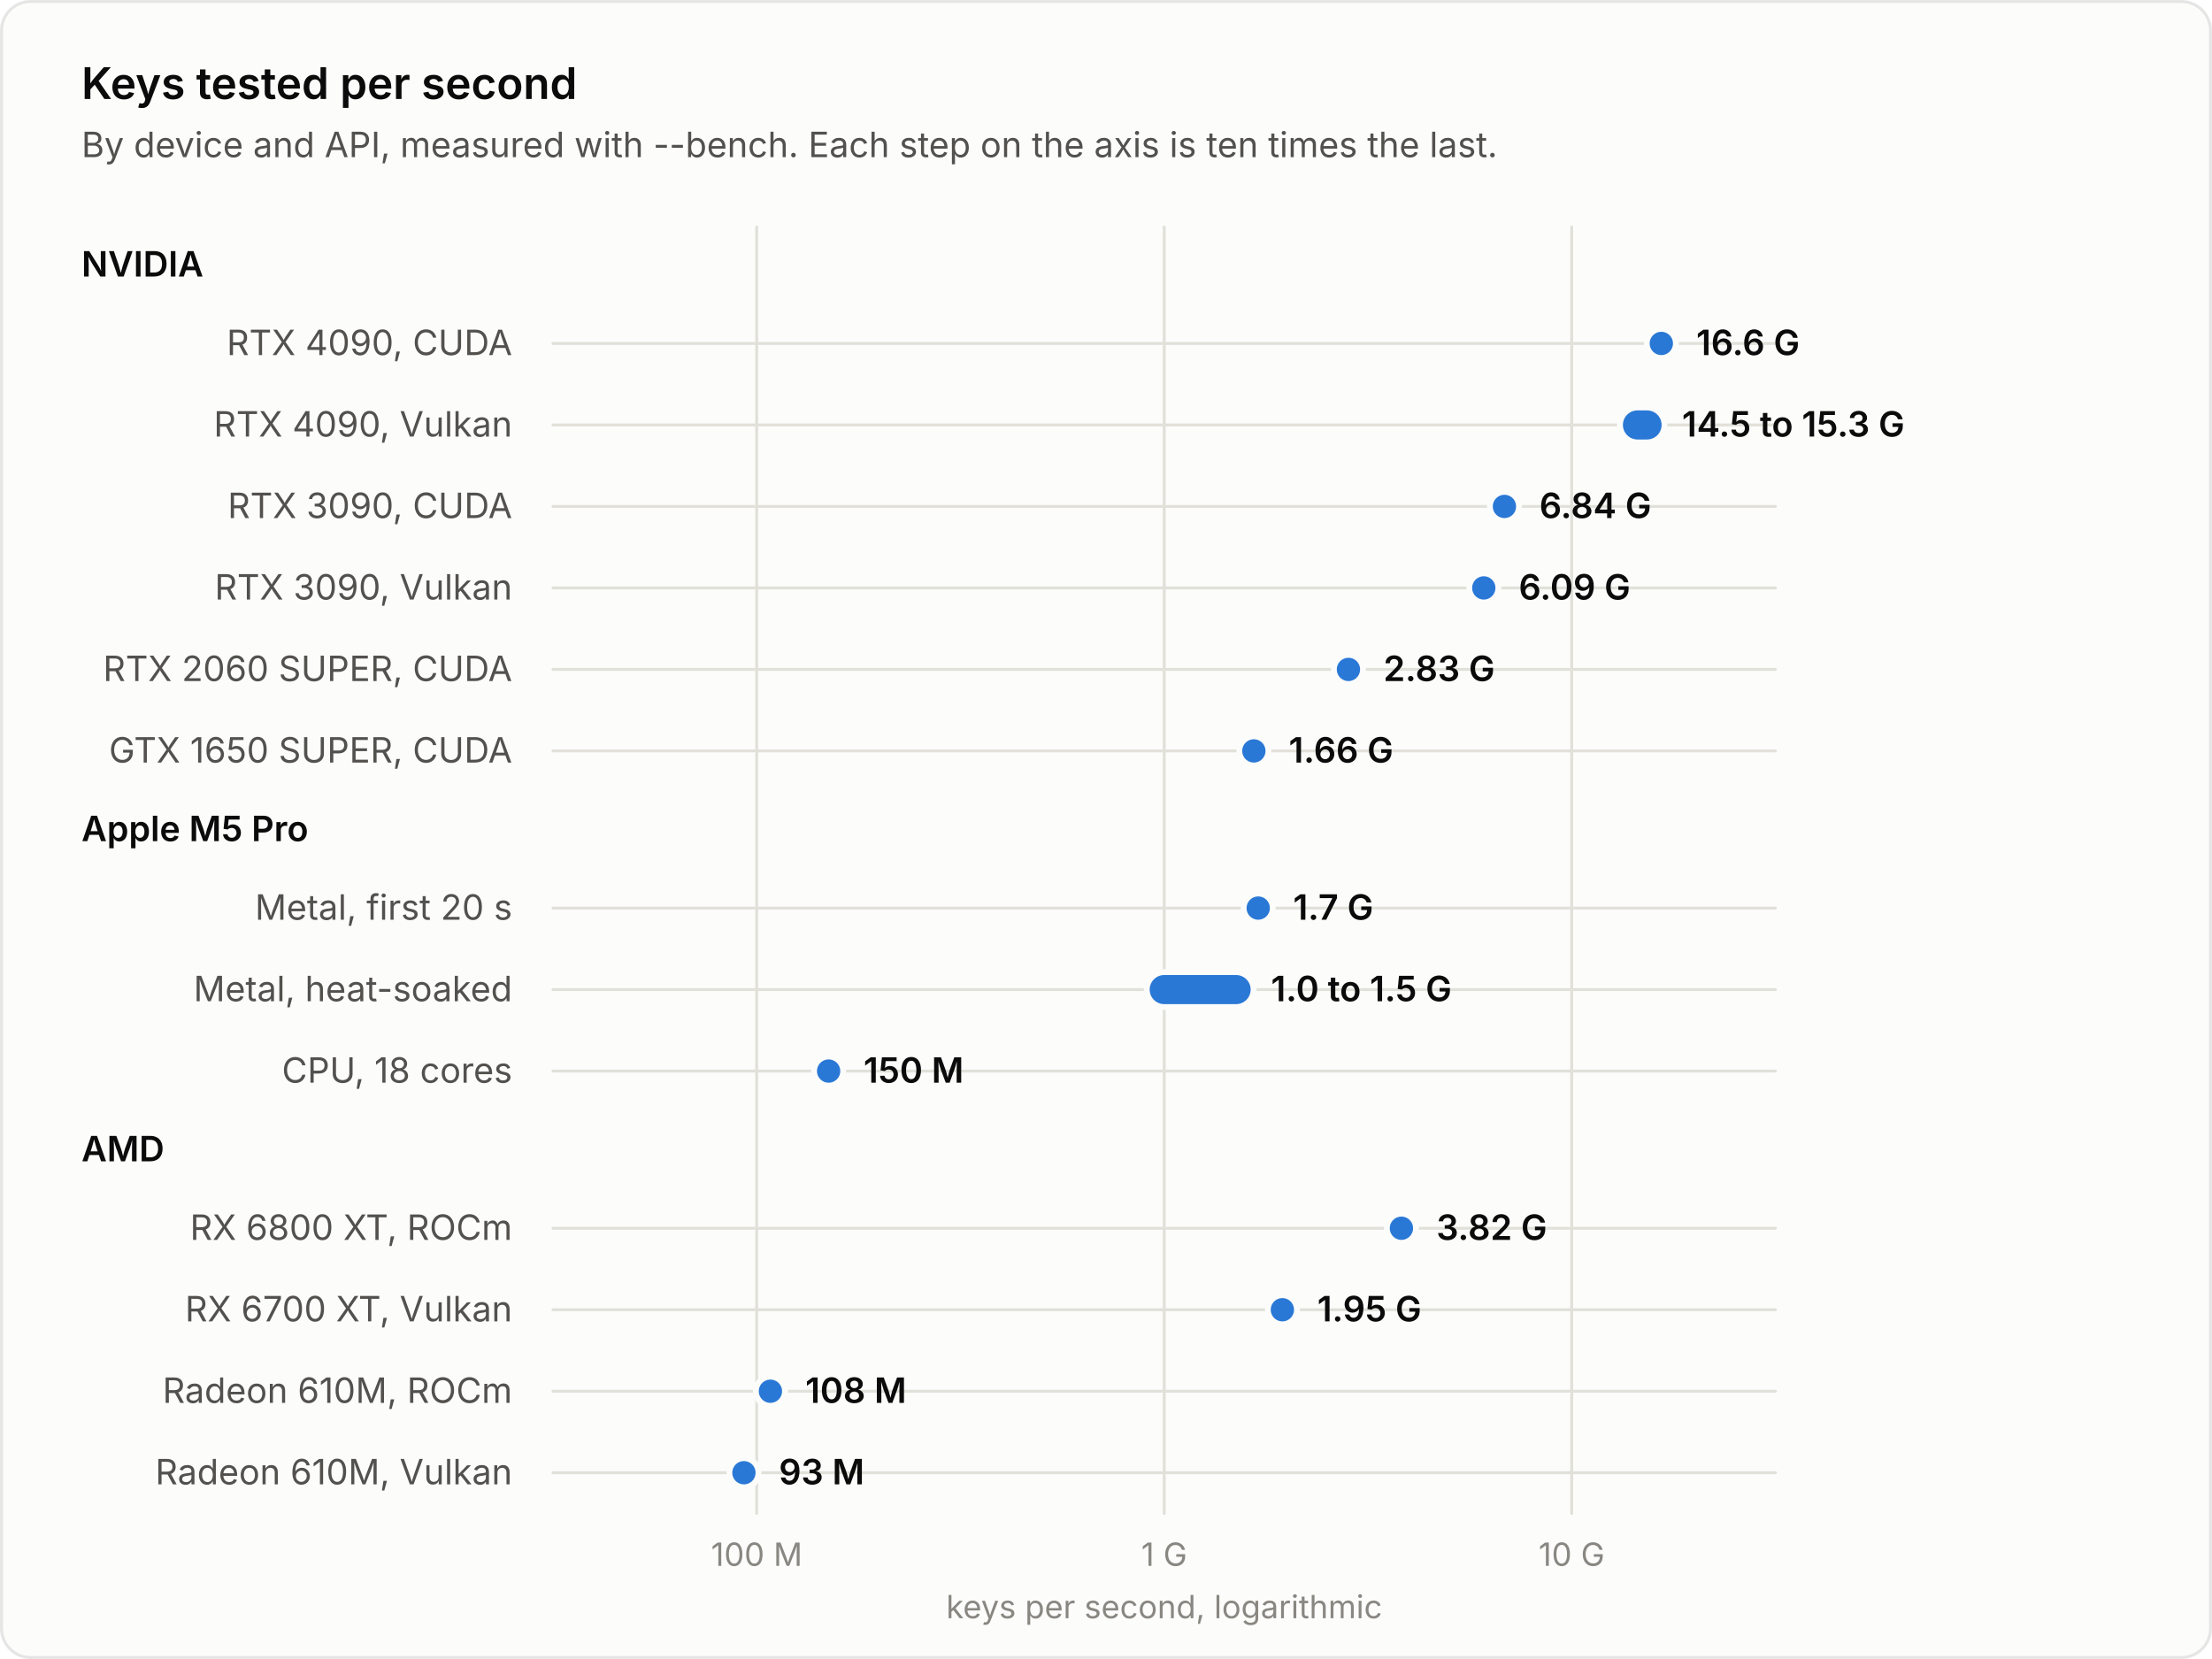
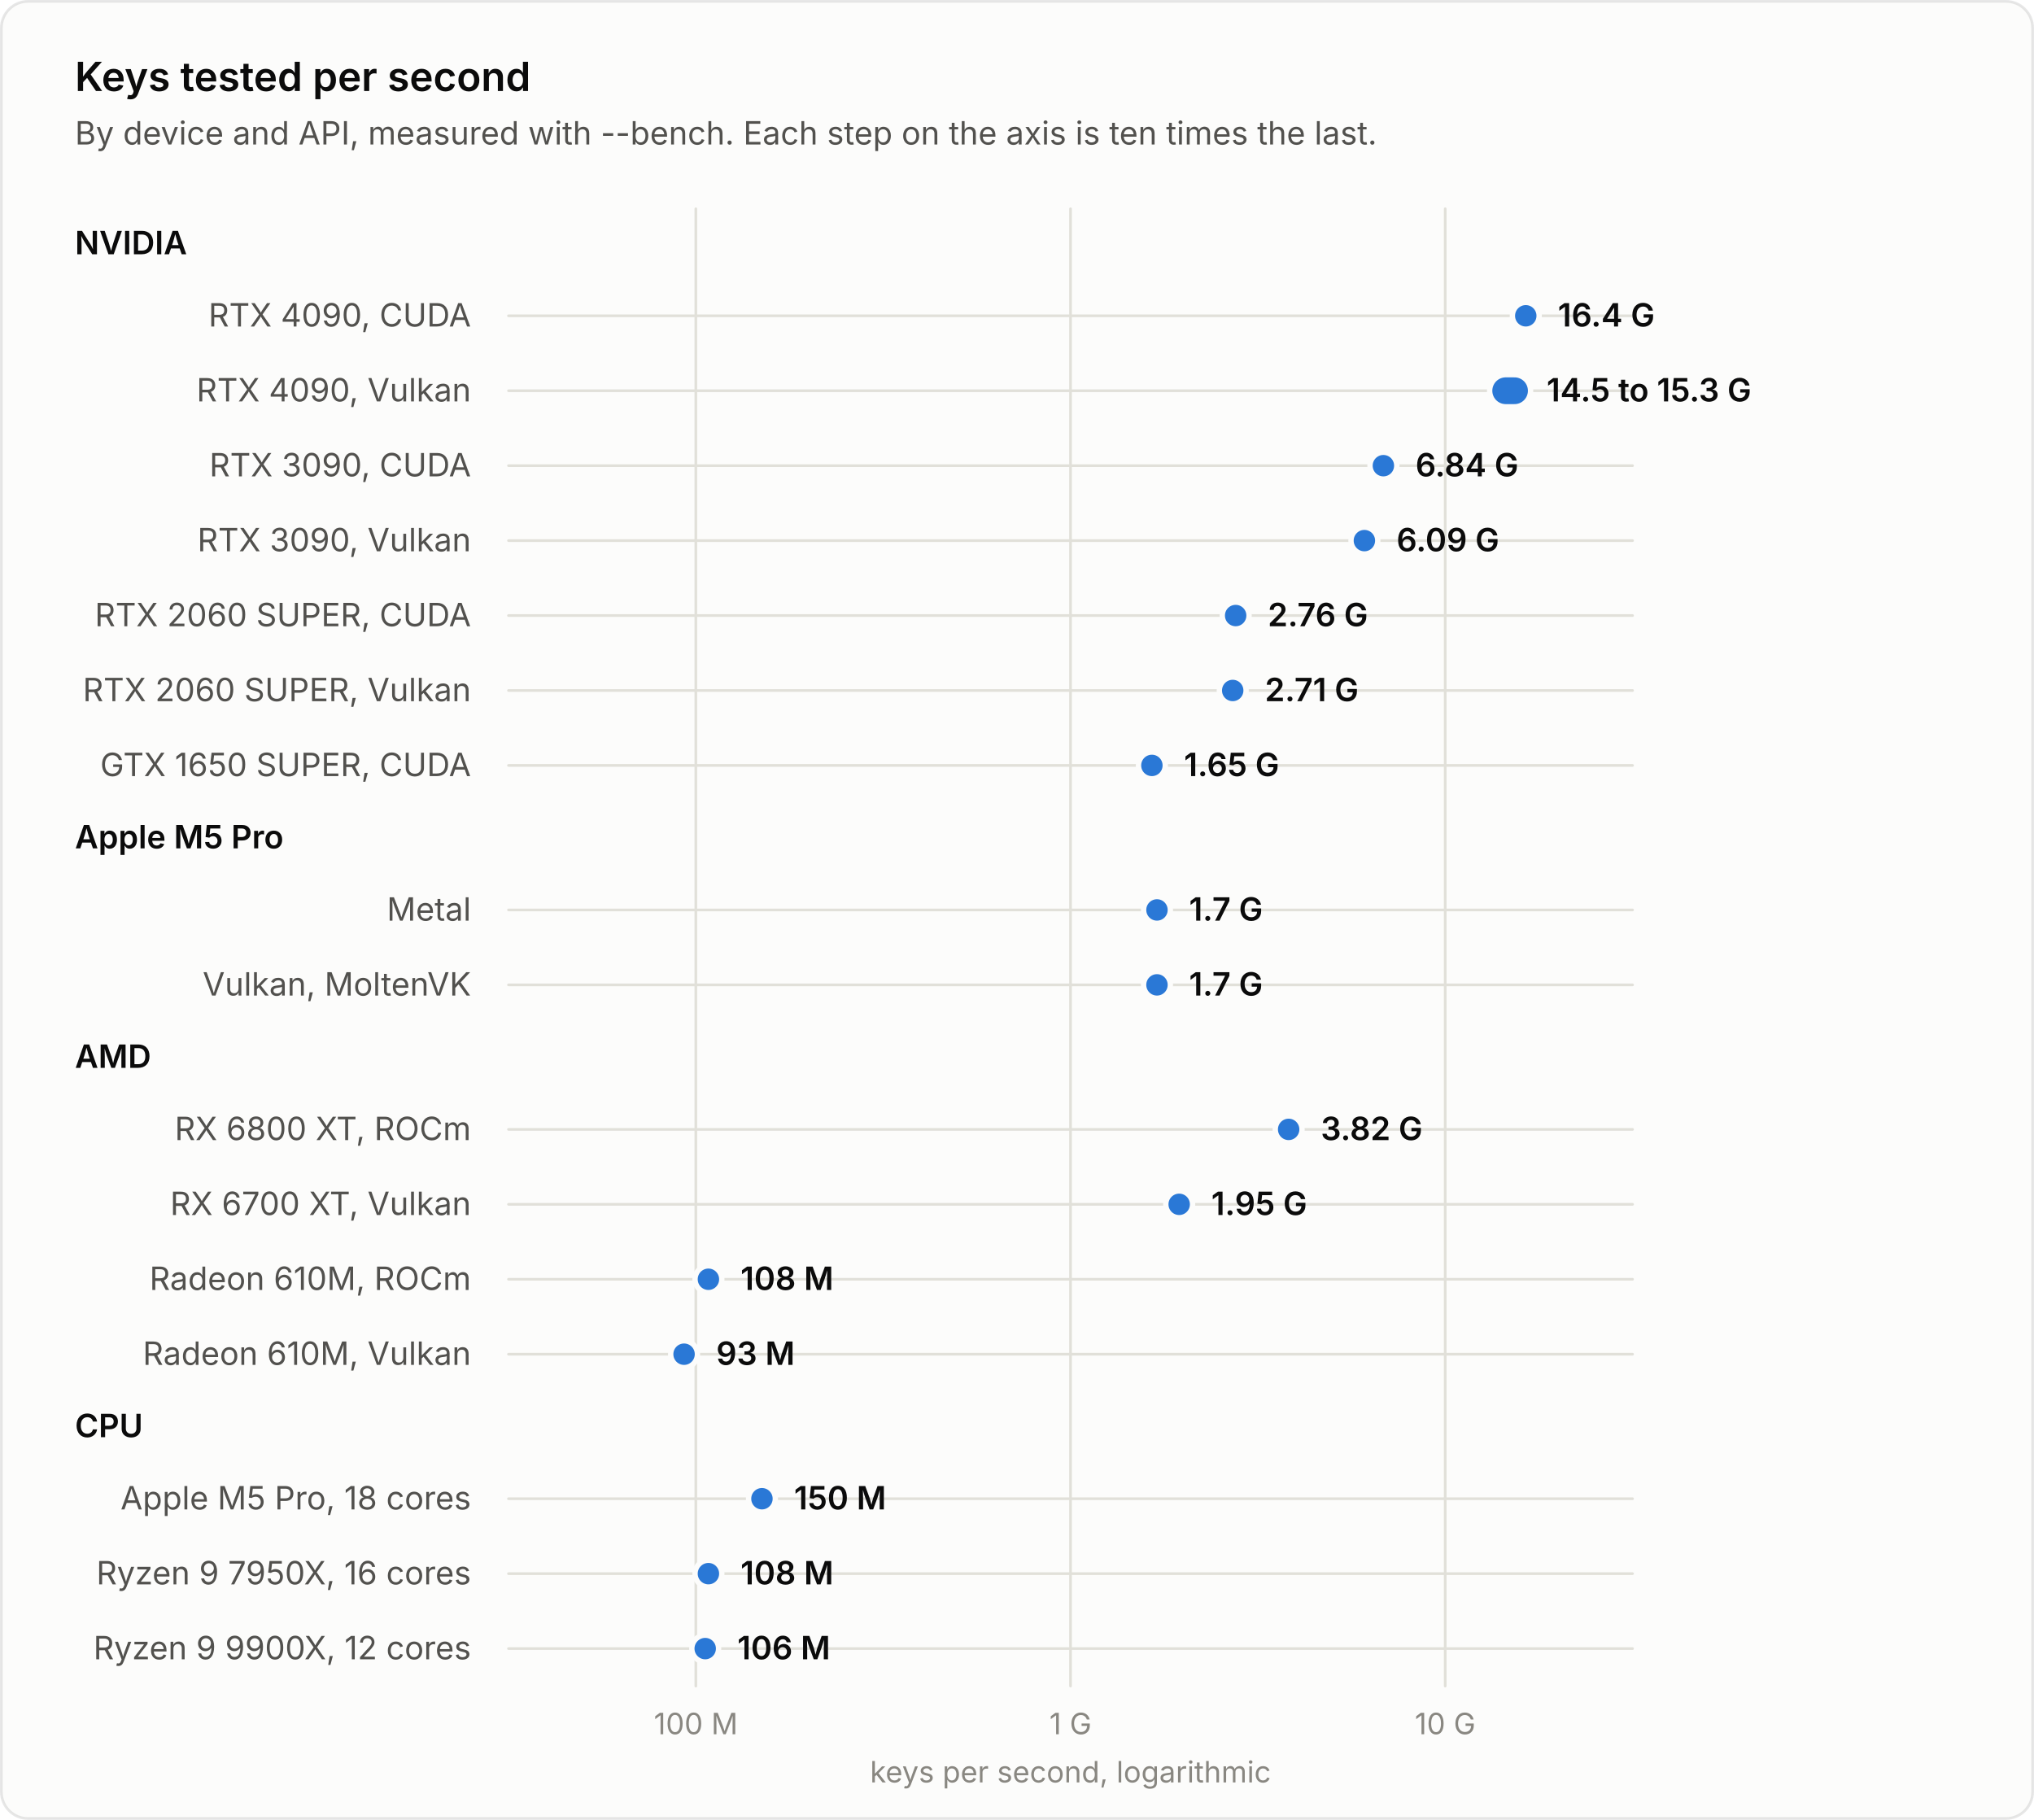
- <svg xmlns="http://www.w3.org/2000/svg" width="760" height="570" viewBox="0 0 760 570" font-family="system-ui, -apple-system, &quot;Segoe UI&quot;, sans-serif" role="img" aria-label="Keys tested per second by device and API">
-   <rect x="0.5" y="0.5" width="759.0" height="569.0" rx="10" fill="#fcfcfb" stroke="rgba(11,11,11,0.10)" />
+ <svg xmlns="http://www.w3.org/2000/svg" width="760" height="680" viewBox="0 0 760 680" font-family="system-ui, -apple-system, &quot;Segoe UI&quot;, sans-serif" role="img" aria-label="Keys tested per second by device and API">
+   <rect x="0.5" y="0.5" width="759.0" height="679.0" rx="10" fill="#fcfcfb" stroke="rgba(11,11,11,0.10)" />
  <text x="28.0" y="34.0" font-size="15" font-weight="600" text-anchor="start" fill="#0b0b0b">Keys tested per second</text>
  <text x="28.0" y="54.0" font-size="12" font-weight="400" text-anchor="start" fill="#52514e">By device and API, measured with --bench. Each step on the axis is ten times the last.</text>
-   <line x1="260.0" y1="78.0" x2="260.0" y2="520.0" stroke="#e1e0d9" stroke-width="1" stroke-linecap="round" />
-   <text x="260.0" y="538.0" font-size="11" font-weight="400" text-anchor="middle" fill="#898781">100 M</text>
-   <line x1="400.0" y1="78.0" x2="400.0" y2="520.0" stroke="#e1e0d9" stroke-width="1" stroke-linecap="round" />
-   <text x="400.0" y="538.0" font-size="11" font-weight="400" text-anchor="middle" fill="#898781">1 G</text>
-   <line x1="540.0" y1="78.0" x2="540.0" y2="520.0" stroke="#e1e0d9" stroke-width="1" stroke-linecap="round" />
-   <text x="540.0" y="538.0" font-size="11" font-weight="400" text-anchor="middle" fill="#898781">10 G</text>
-   <text x="400.0" y="556.0" font-size="11" font-weight="400" text-anchor="middle" fill="#898781">keys per second, logarithmic</text>
+   <line x1="260.0" y1="78.0" x2="260.0" y2="630.0" stroke="#e1e0d9" stroke-width="1" stroke-linecap="round" />
+   <text x="260.0" y="648.0" font-size="11" font-weight="400" text-anchor="middle" fill="#898781">100 M</text>
+   <line x1="400.0" y1="78.0" x2="400.0" y2="630.0" stroke="#e1e0d9" stroke-width="1" stroke-linecap="round" />
+   <text x="400.0" y="648.0" font-size="11" font-weight="400" text-anchor="middle" fill="#898781">1 G</text>
+   <line x1="540.0" y1="78.0" x2="540.0" y2="630.0" stroke="#e1e0d9" stroke-width="1" stroke-linecap="round" />
+   <text x="540.0" y="648.0" font-size="11" font-weight="400" text-anchor="middle" fill="#898781">10 G</text>
+   <text x="400.0" y="666.0" font-size="11" font-weight="400" text-anchor="middle" fill="#898781">keys per second, logarithmic</text>
  <text x="28.0" y="95.0" font-size="12" font-weight="600" text-anchor="start" fill="#0b0b0b">NVIDIA</text>
  <text x="176.0" y="122.0" font-size="12" font-weight="400" text-anchor="end" fill="#52514e">RTX 4090, CUDA</text>
  <line x1="190.0" y1="118.0" x2="610.0" y2="118.0" stroke="#e1e0d9" stroke-width="1" stroke-linecap="round" />
-   <circle cx="570.8" cy="118.0" r="5" fill="#2a78d6" stroke="#fcfcfb" stroke-width="2" />
-   <text x="582.8" y="122.0" font-size="12" font-weight="600" text-anchor="start" fill="#0b0b0b">16.6 G</text>
+   <circle cx="570.1" cy="118.0" r="5" fill="#2a78d6" stroke="#fcfcfb" stroke-width="2" />
+   <text x="582.1" y="122.0" font-size="12" font-weight="600" text-anchor="start" fill="#0b0b0b">16.4 G</text>
  <text x="176.0" y="150.0" font-size="12" font-weight="400" text-anchor="end" fill="#52514e">RTX 4090, Vulkan</text>
  <line x1="190.0" y1="146.0" x2="610.0" y2="146.0" stroke="#e1e0d9" stroke-width="1" stroke-linecap="round" />
  <line x1="562.6" y1="146.0" x2="565.9" y2="146.0" stroke="#fcfcfb" stroke-width="14" stroke-linecap="round" />
  <line x1="562.6" y1="146.0" x2="565.9" y2="146.0" stroke="#2a78d6" stroke-width="10" stroke-linecap="round" />
  <text x="577.9" y="150.0" font-size="12" font-weight="600" text-anchor="start" fill="#0b0b0b">14.5 to 15.3 G</text>
  <text x="176.0" y="178.0" font-size="12" font-weight="400" text-anchor="end" fill="#52514e">RTX 3090, CUDA</text>
  <line x1="190.0" y1="174.0" x2="610.0" y2="174.0" stroke="#e1e0d9" stroke-width="1" stroke-linecap="round" />
  <circle cx="516.9" cy="174.0" r="5" fill="#2a78d6" stroke="#fcfcfb" stroke-width="2" />
  <text x="528.9" y="178.0" font-size="12" font-weight="600" text-anchor="start" fill="#0b0b0b">6.84 G</text>
  <text x="176.0" y="206.0" font-size="12" font-weight="400" text-anchor="end" fill="#52514e">RTX 3090, Vulkan</text>
  <line x1="190.0" y1="202.0" x2="610.0" y2="202.0" stroke="#e1e0d9" stroke-width="1" stroke-linecap="round" />
  <circle cx="509.8" cy="202.0" r="5" fill="#2a78d6" stroke="#fcfcfb" stroke-width="2" />
  <text x="521.8" y="206.0" font-size="12" font-weight="600" text-anchor="start" fill="#0b0b0b">6.09 G</text>
  <text x="176.0" y="234.0" font-size="12" font-weight="400" text-anchor="end" fill="#52514e">RTX 2060 SUPER, CUDA</text>
  <line x1="190.0" y1="230.0" x2="610.0" y2="230.0" stroke="#e1e0d9" stroke-width="1" stroke-linecap="round" />
-   <circle cx="463.3" cy="230.0" r="5" fill="#2a78d6" stroke="#fcfcfb" stroke-width="2" />
-   <text x="475.3" y="234.0" font-size="12" font-weight="600" text-anchor="start" fill="#0b0b0b">2.83 G</text>
-   <text x="176.0" y="262.0" font-size="12" font-weight="400" text-anchor="end" fill="#52514e">GTX 1650 SUPER, CUDA</text>
+   <circle cx="461.7" cy="230.0" r="5" fill="#2a78d6" stroke="#fcfcfb" stroke-width="2" />
+   <text x="473.7" y="234.0" font-size="12" font-weight="600" text-anchor="start" fill="#0b0b0b">2.76 G</text>
+   <text x="176.0" y="262.0" font-size="12" font-weight="400" text-anchor="end" fill="#52514e">RTX 2060 SUPER, Vulkan</text>
  <line x1="190.0" y1="258.0" x2="610.0" y2="258.0" stroke="#e1e0d9" stroke-width="1" stroke-linecap="round" />
-   <circle cx="430.8" cy="258.0" r="5" fill="#2a78d6" stroke="#fcfcfb" stroke-width="2" />
-   <text x="442.8" y="262.0" font-size="12" font-weight="600" text-anchor="start" fill="#0b0b0b">1.66 G</text>
-   <text x="28.0" y="289.0" font-size="12" font-weight="600" text-anchor="start" fill="#0b0b0b">Apple M5 Pro</text>
-   <text x="176.0" y="316.0" font-size="12" font-weight="400" text-anchor="end" fill="#52514e">Metal, first 20 s</text>
-   <line x1="190.0" y1="312.0" x2="610.0" y2="312.0" stroke="#e1e0d9" stroke-width="1" stroke-linecap="round" />
-   <circle cx="432.3" cy="312.0" r="5" fill="#2a78d6" stroke="#fcfcfb" stroke-width="2" />
-   <text x="444.3" y="316.0" font-size="12" font-weight="600" text-anchor="start" fill="#0b0b0b">1.7 G</text>
-   <text x="176.0" y="344.0" font-size="12" font-weight="400" text-anchor="end" fill="#52514e">Metal, heat-soaked</text>
+   <circle cx="460.6" cy="258.0" r="5" fill="#2a78d6" stroke="#fcfcfb" stroke-width="2" />
+   <text x="472.6" y="262.0" font-size="12" font-weight="600" text-anchor="start" fill="#0b0b0b">2.71 G</text>
+   <text x="176.0" y="290.0" font-size="12" font-weight="400" text-anchor="end" fill="#52514e">GTX 1650 SUPER, CUDA</text>
+   <line x1="190.0" y1="286.0" x2="610.0" y2="286.0" stroke="#e1e0d9" stroke-width="1" stroke-linecap="round" />
+   <circle cx="430.4" cy="286.0" r="5" fill="#2a78d6" stroke="#fcfcfb" stroke-width="2" />
+   <text x="442.4" y="290.0" font-size="12" font-weight="600" text-anchor="start" fill="#0b0b0b">1.65 G</text>
+   <text x="28.0" y="317.0" font-size="12" font-weight="600" text-anchor="start" fill="#0b0b0b">Apple M5 Pro</text>
+   <text x="176.0" y="344.0" font-size="12" font-weight="400" text-anchor="end" fill="#52514e">Metal</text>
  <line x1="190.0" y1="340.0" x2="610.0" y2="340.0" stroke="#e1e0d9" stroke-width="1" stroke-linecap="round" />
-   <line x1="400.0" y1="340.0" x2="424.7" y2="340.0" stroke="#fcfcfb" stroke-width="14" stroke-linecap="round" />
-   <line x1="400.0" y1="340.0" x2="424.7" y2="340.0" stroke="#2a78d6" stroke-width="10" stroke-linecap="round" />
-   <text x="436.7" y="344.0" font-size="12" font-weight="600" text-anchor="start" fill="#0b0b0b">1.0 to 1.5 G</text>
-   <text x="176.0" y="372.0" font-size="12" font-weight="400" text-anchor="end" fill="#52514e">CPU, 18 cores</text>
+   <circle cx="432.3" cy="340.0" r="5" fill="#2a78d6" stroke="#fcfcfb" stroke-width="2" />
+   <text x="444.3" y="344.0" font-size="12" font-weight="600" text-anchor="start" fill="#0b0b0b">1.7 G</text>
+   <text x="176.0" y="372.0" font-size="12" font-weight="400" text-anchor="end" fill="#52514e">Vulkan, MoltenVK</text>
  <line x1="190.0" y1="368.0" x2="610.0" y2="368.0" stroke="#e1e0d9" stroke-width="1" stroke-linecap="round" />
-   <circle cx="284.7" cy="368.0" r="5" fill="#2a78d6" stroke="#fcfcfb" stroke-width="2" />
-   <text x="296.7" y="372.0" font-size="12" font-weight="600" text-anchor="start" fill="#0b0b0b">150 M</text>
+   <circle cx="432.3" cy="368.0" r="5" fill="#2a78d6" stroke="#fcfcfb" stroke-width="2" />
+   <text x="444.3" y="372.0" font-size="12" font-weight="600" text-anchor="start" fill="#0b0b0b">1.7 G</text>
  <text x="28.0" y="399.0" font-size="12" font-weight="600" text-anchor="start" fill="#0b0b0b">AMD</text>
  <text x="176.0" y="426.0" font-size="12" font-weight="400" text-anchor="end" fill="#52514e">RX 6800 XT, ROCm</text>
  <line x1="190.0" y1="422.0" x2="610.0" y2="422.0" stroke="#e1e0d9" stroke-width="1" stroke-linecap="round" />
  <circle cx="481.5" cy="422.0" r="5" fill="#2a78d6" stroke="#fcfcfb" stroke-width="2" />
  <text x="493.5" y="426.0" font-size="12" font-weight="600" text-anchor="start" fill="#0b0b0b">3.82 G</text>
  <text x="176.0" y="454.0" font-size="12" font-weight="400" text-anchor="end" fill="#52514e">RX 6700 XT, Vulkan</text>
  <line x1="190.0" y1="450.0" x2="610.0" y2="450.0" stroke="#e1e0d9" stroke-width="1" stroke-linecap="round" />
  <circle cx="440.6" cy="450.0" r="5" fill="#2a78d6" stroke="#fcfcfb" stroke-width="2" />
  <text x="452.6" y="454.0" font-size="12" font-weight="600" text-anchor="start" fill="#0b0b0b">1.95 G</text>
  <text x="176.0" y="482.0" font-size="12" font-weight="400" text-anchor="end" fill="#52514e">Radeon 610M, ROCm</text>
  <line x1="190.0" y1="478.0" x2="610.0" y2="478.0" stroke="#e1e0d9" stroke-width="1" stroke-linecap="round" />
  <circle cx="264.7" cy="478.0" r="5" fill="#2a78d6" stroke="#fcfcfb" stroke-width="2" />
  <text x="276.7" y="482.0" font-size="12" font-weight="600" text-anchor="start" fill="#0b0b0b">108 M</text>
  <text x="176.0" y="510.0" font-size="12" font-weight="400" text-anchor="end" fill="#52514e">Radeon 610M, Vulkan</text>
  <line x1="190.0" y1="506.0" x2="610.0" y2="506.0" stroke="#e1e0d9" stroke-width="1" stroke-linecap="round" />
  <circle cx="255.6" cy="506.0" r="5" fill="#2a78d6" stroke="#fcfcfb" stroke-width="2" />
  <text x="267.6" y="510.0" font-size="12" font-weight="600" text-anchor="start" fill="#0b0b0b">93 M</text>
+   <text x="28.0" y="537.0" font-size="12" font-weight="600" text-anchor="start" fill="#0b0b0b">CPU</text>
+   <text x="176.0" y="564.0" font-size="12" font-weight="400" text-anchor="end" fill="#52514e">Apple M5 Pro, 18 cores</text>
+   <line x1="190.0" y1="560.0" x2="610.0" y2="560.0" stroke="#e1e0d9" stroke-width="1" stroke-linecap="round" />
+   <circle cx="284.7" cy="560.0" r="5" fill="#2a78d6" stroke="#fcfcfb" stroke-width="2" />
+   <text x="296.7" y="564.0" font-size="12" font-weight="600" text-anchor="start" fill="#0b0b0b">150 M</text>
+   <text x="176.0" y="592.0" font-size="12" font-weight="400" text-anchor="end" fill="#52514e">Ryzen 9 7950X, 16 cores</text>
+   <line x1="190.0" y1="588.0" x2="610.0" y2="588.0" stroke="#e1e0d9" stroke-width="1" stroke-linecap="round" />
+   <circle cx="264.7" cy="588.0" r="5" fill="#2a78d6" stroke="#fcfcfb" stroke-width="2" />
+   <text x="276.7" y="592.0" font-size="12" font-weight="600" text-anchor="start" fill="#0b0b0b">108 M</text>
+   <text x="176.0" y="620.0" font-size="12" font-weight="400" text-anchor="end" fill="#52514e">Ryzen 9 9900X, 12 cores</text>
+   <line x1="190.0" y1="616.0" x2="610.0" y2="616.0" stroke="#e1e0d9" stroke-width="1" stroke-linecap="round" />
+   <circle cx="263.5" cy="616.0" r="5" fill="#2a78d6" stroke="#fcfcfb" stroke-width="2" />
+   <text x="275.5" y="620.0" font-size="12" font-weight="600" text-anchor="start" fill="#0b0b0b">106 M</text>
</svg>
